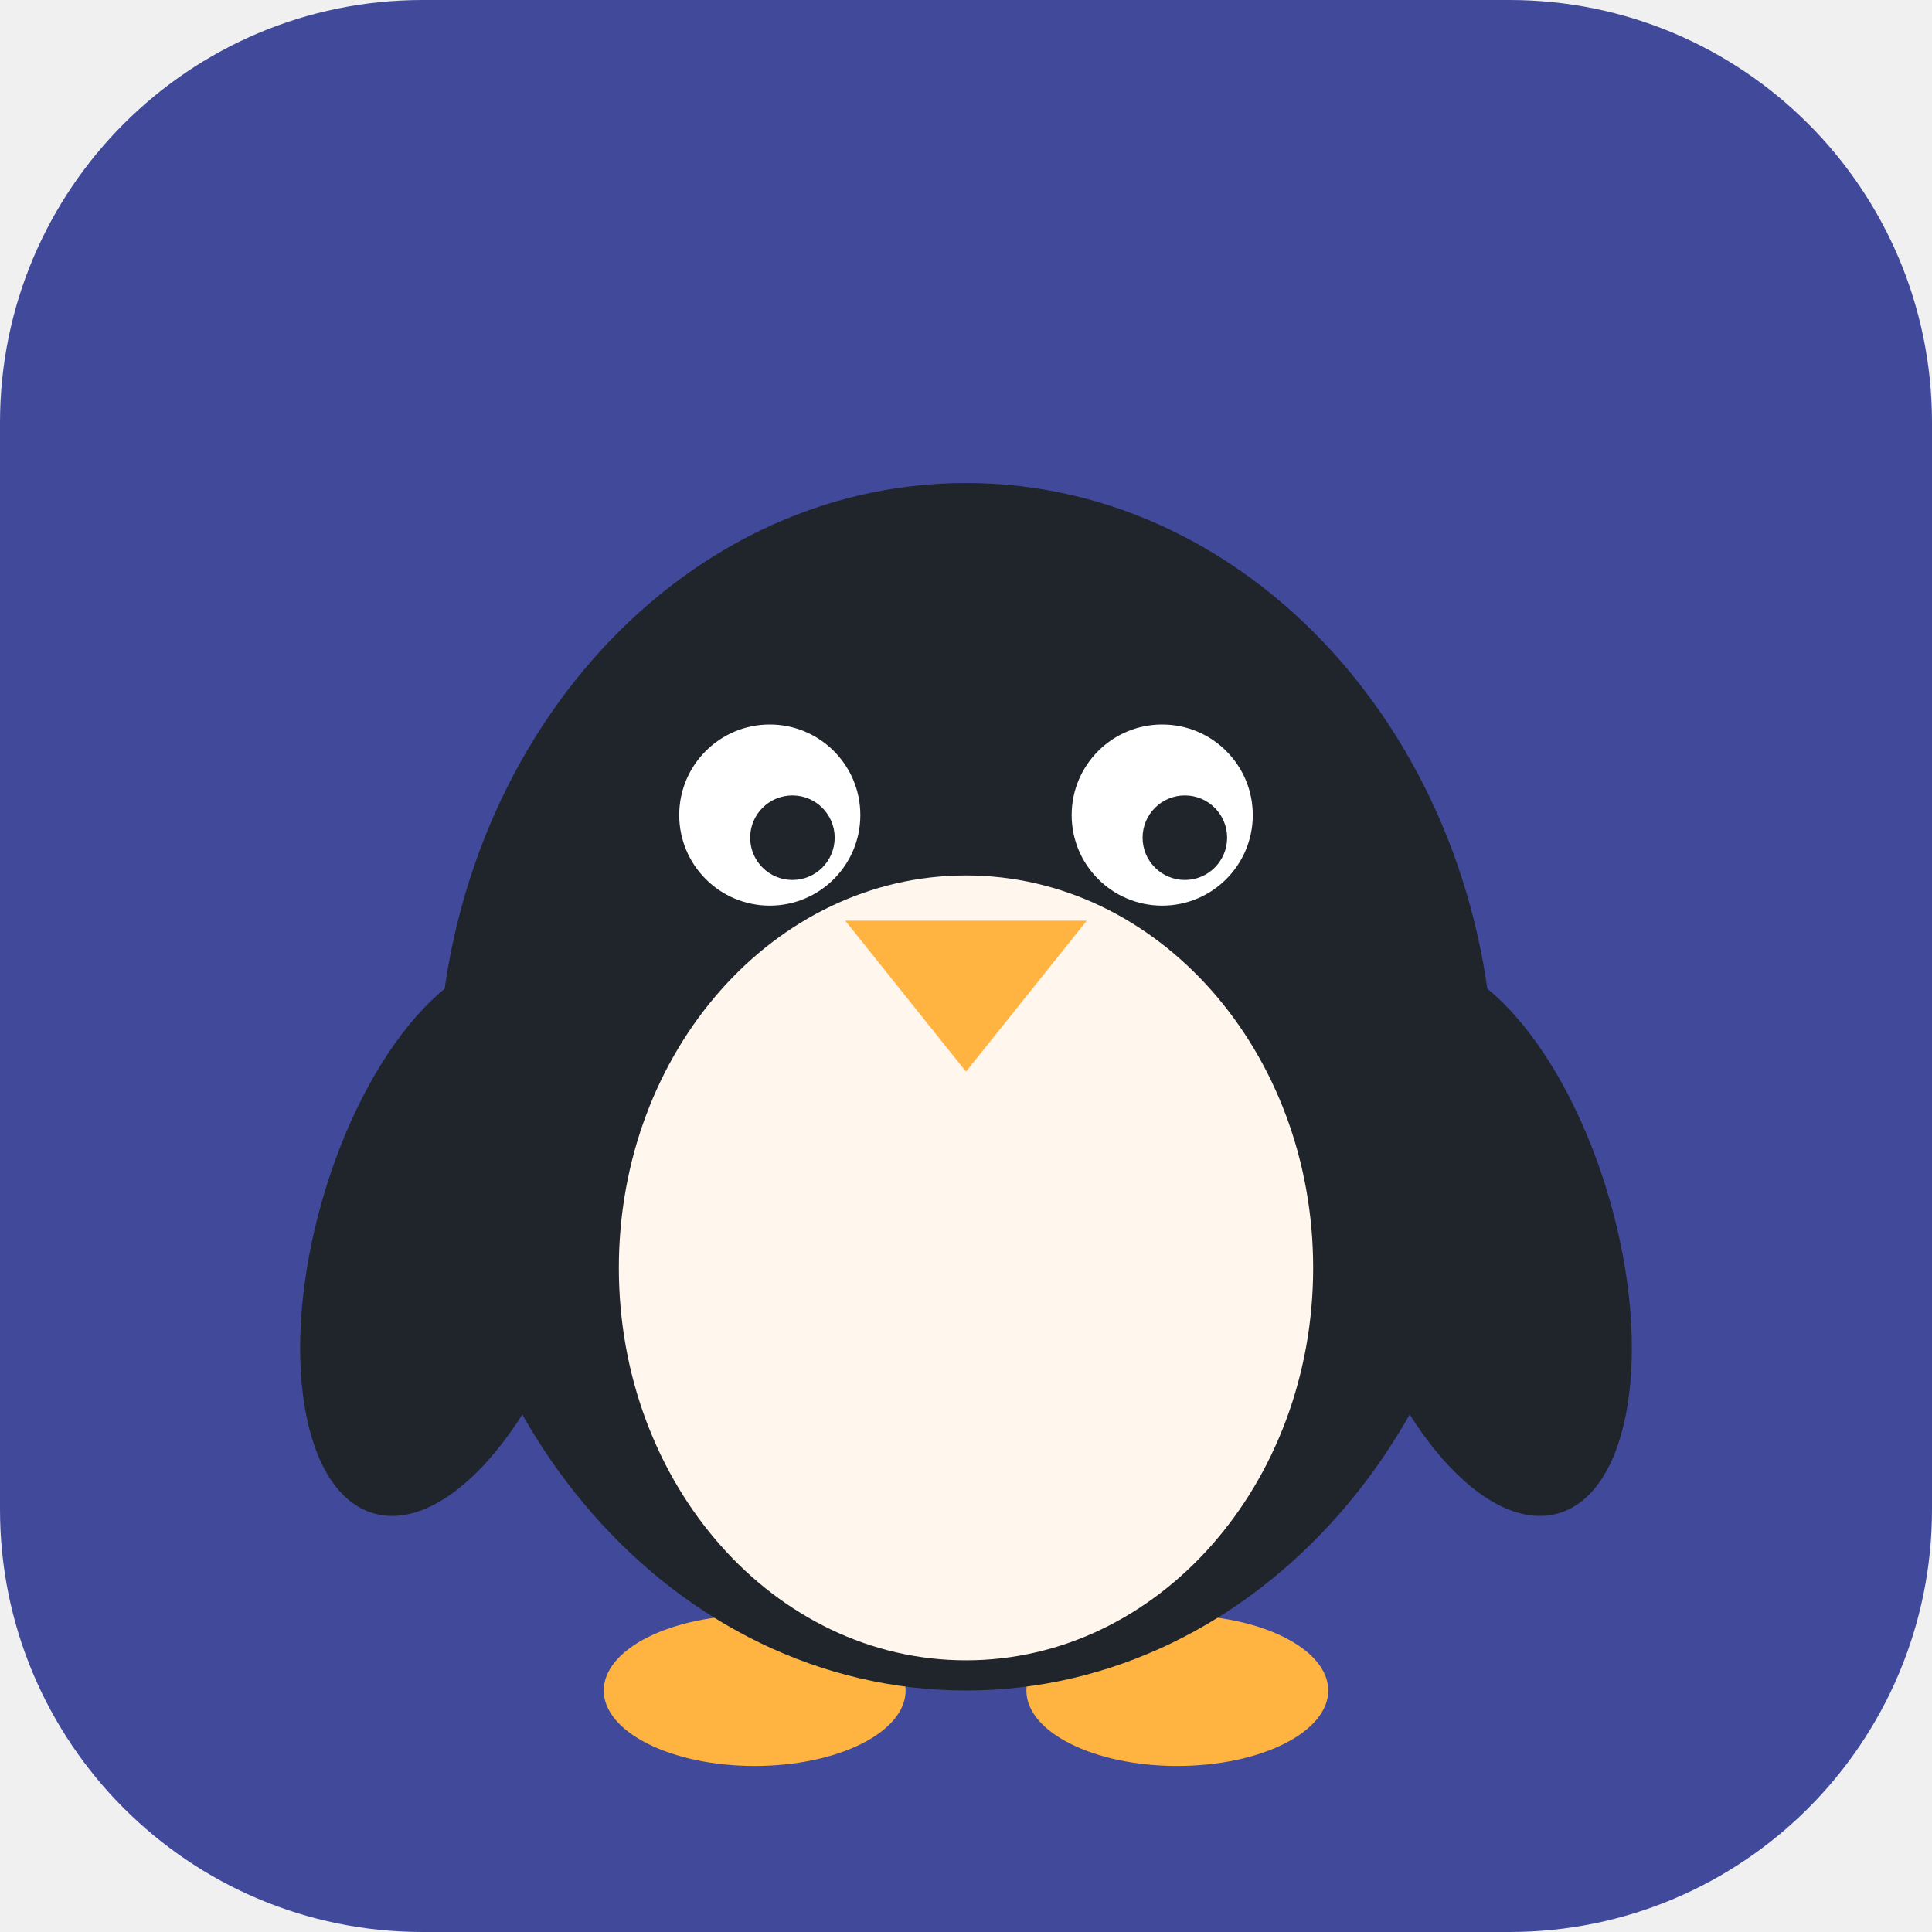
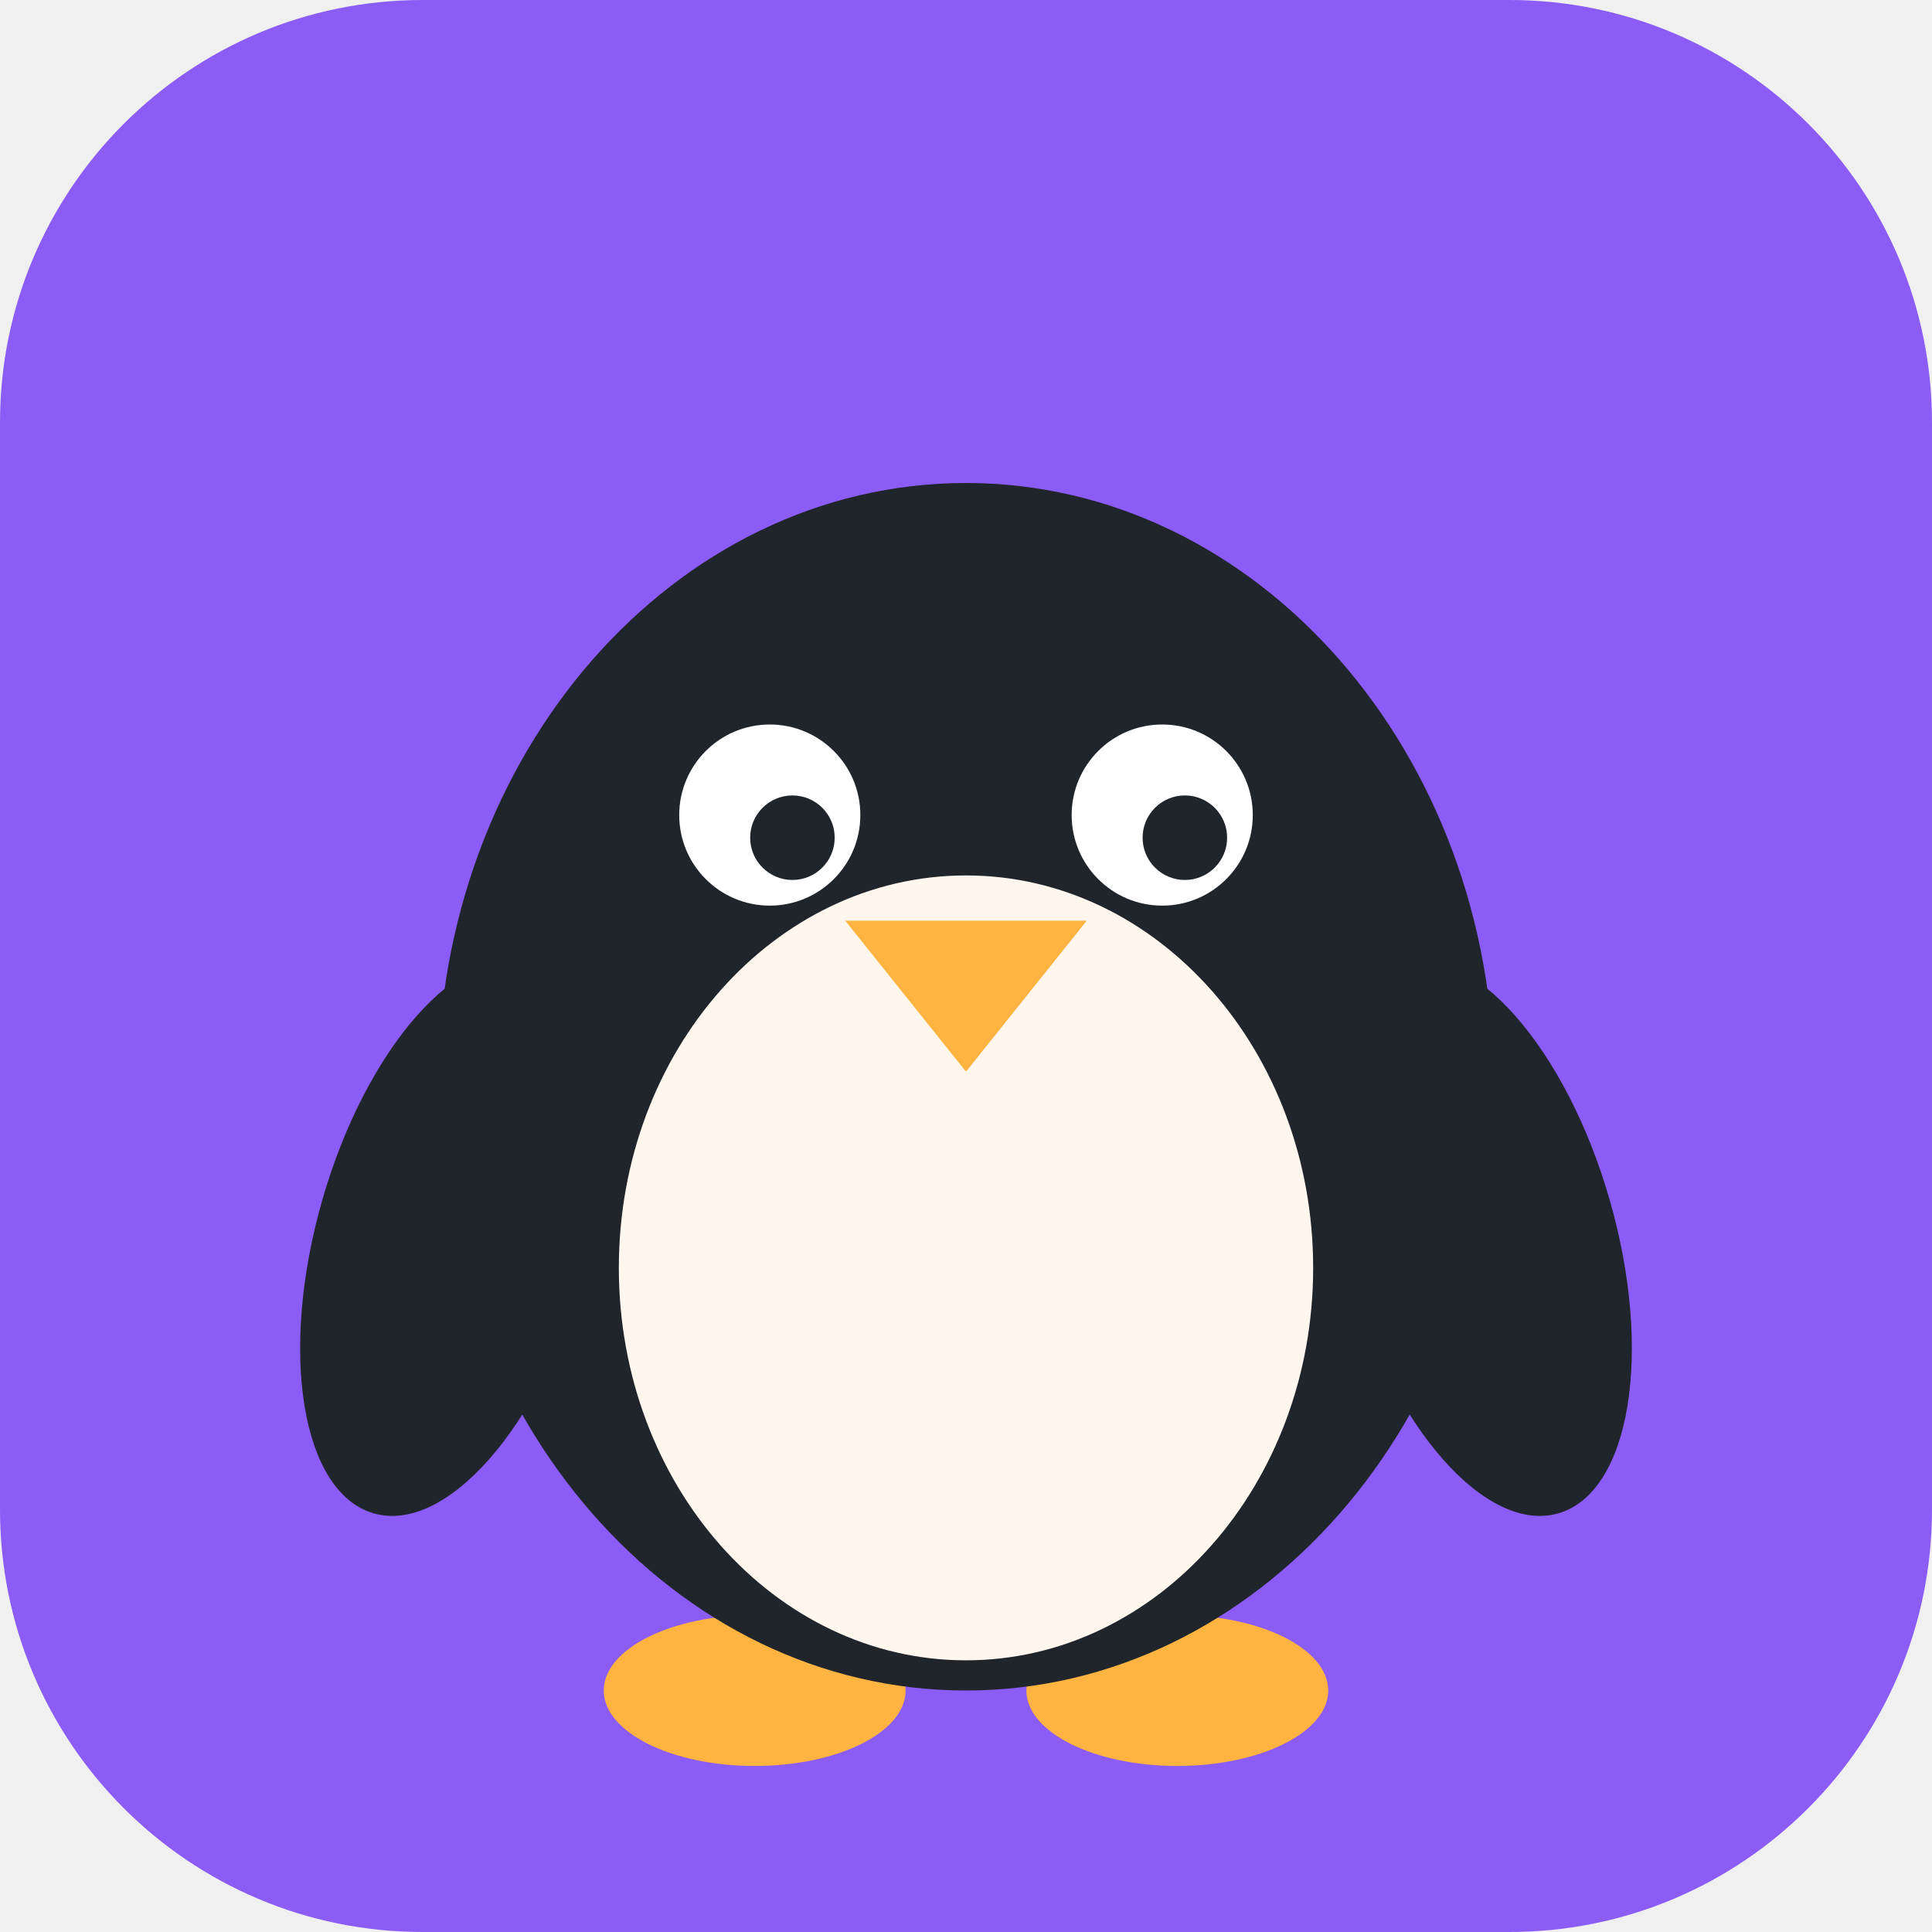
<svg xmlns="http://www.w3.org/2000/svg" viewBox="0 0 128 128">
-   <rect width="128" height="128" rx="28" fill="#41499b" />
+   <rect width="128" height="128" rx="28" fill="#8b5cf6" />
  <ellipse cx="30" cy="82" rx="9" ry="19" fill="#20242b" transform="rotate(16 30 82)" />
  <ellipse cx="98" cy="82" rx="9" ry="19" fill="#20242b" transform="rotate(-16 98 82)" />
  <ellipse cx="50" cy="112" rx="10" ry="5" fill="#ffb340" />
  <ellipse cx="78" cy="112" rx="10" ry="5" fill="#ffb340" />
  <ellipse cx="64" cy="72" rx="35" ry="40" fill="#20242b" />
  <ellipse cx="64" cy="84" rx="23" ry="26" fill="#fff7ee" />
  <circle cx="51" cy="54" r="6" fill="#ffffff" />
  <circle cx="77" cy="54" r="6" fill="#ffffff" />
  <circle cx="52.5" cy="55.5" r="2.8" fill="#20242b" />
  <circle cx="78.5" cy="55.5" r="2.8" fill="#20242b" />
  <path d="M56 61 h16 l-8 10 z" fill="#ffb340" />
</svg>
